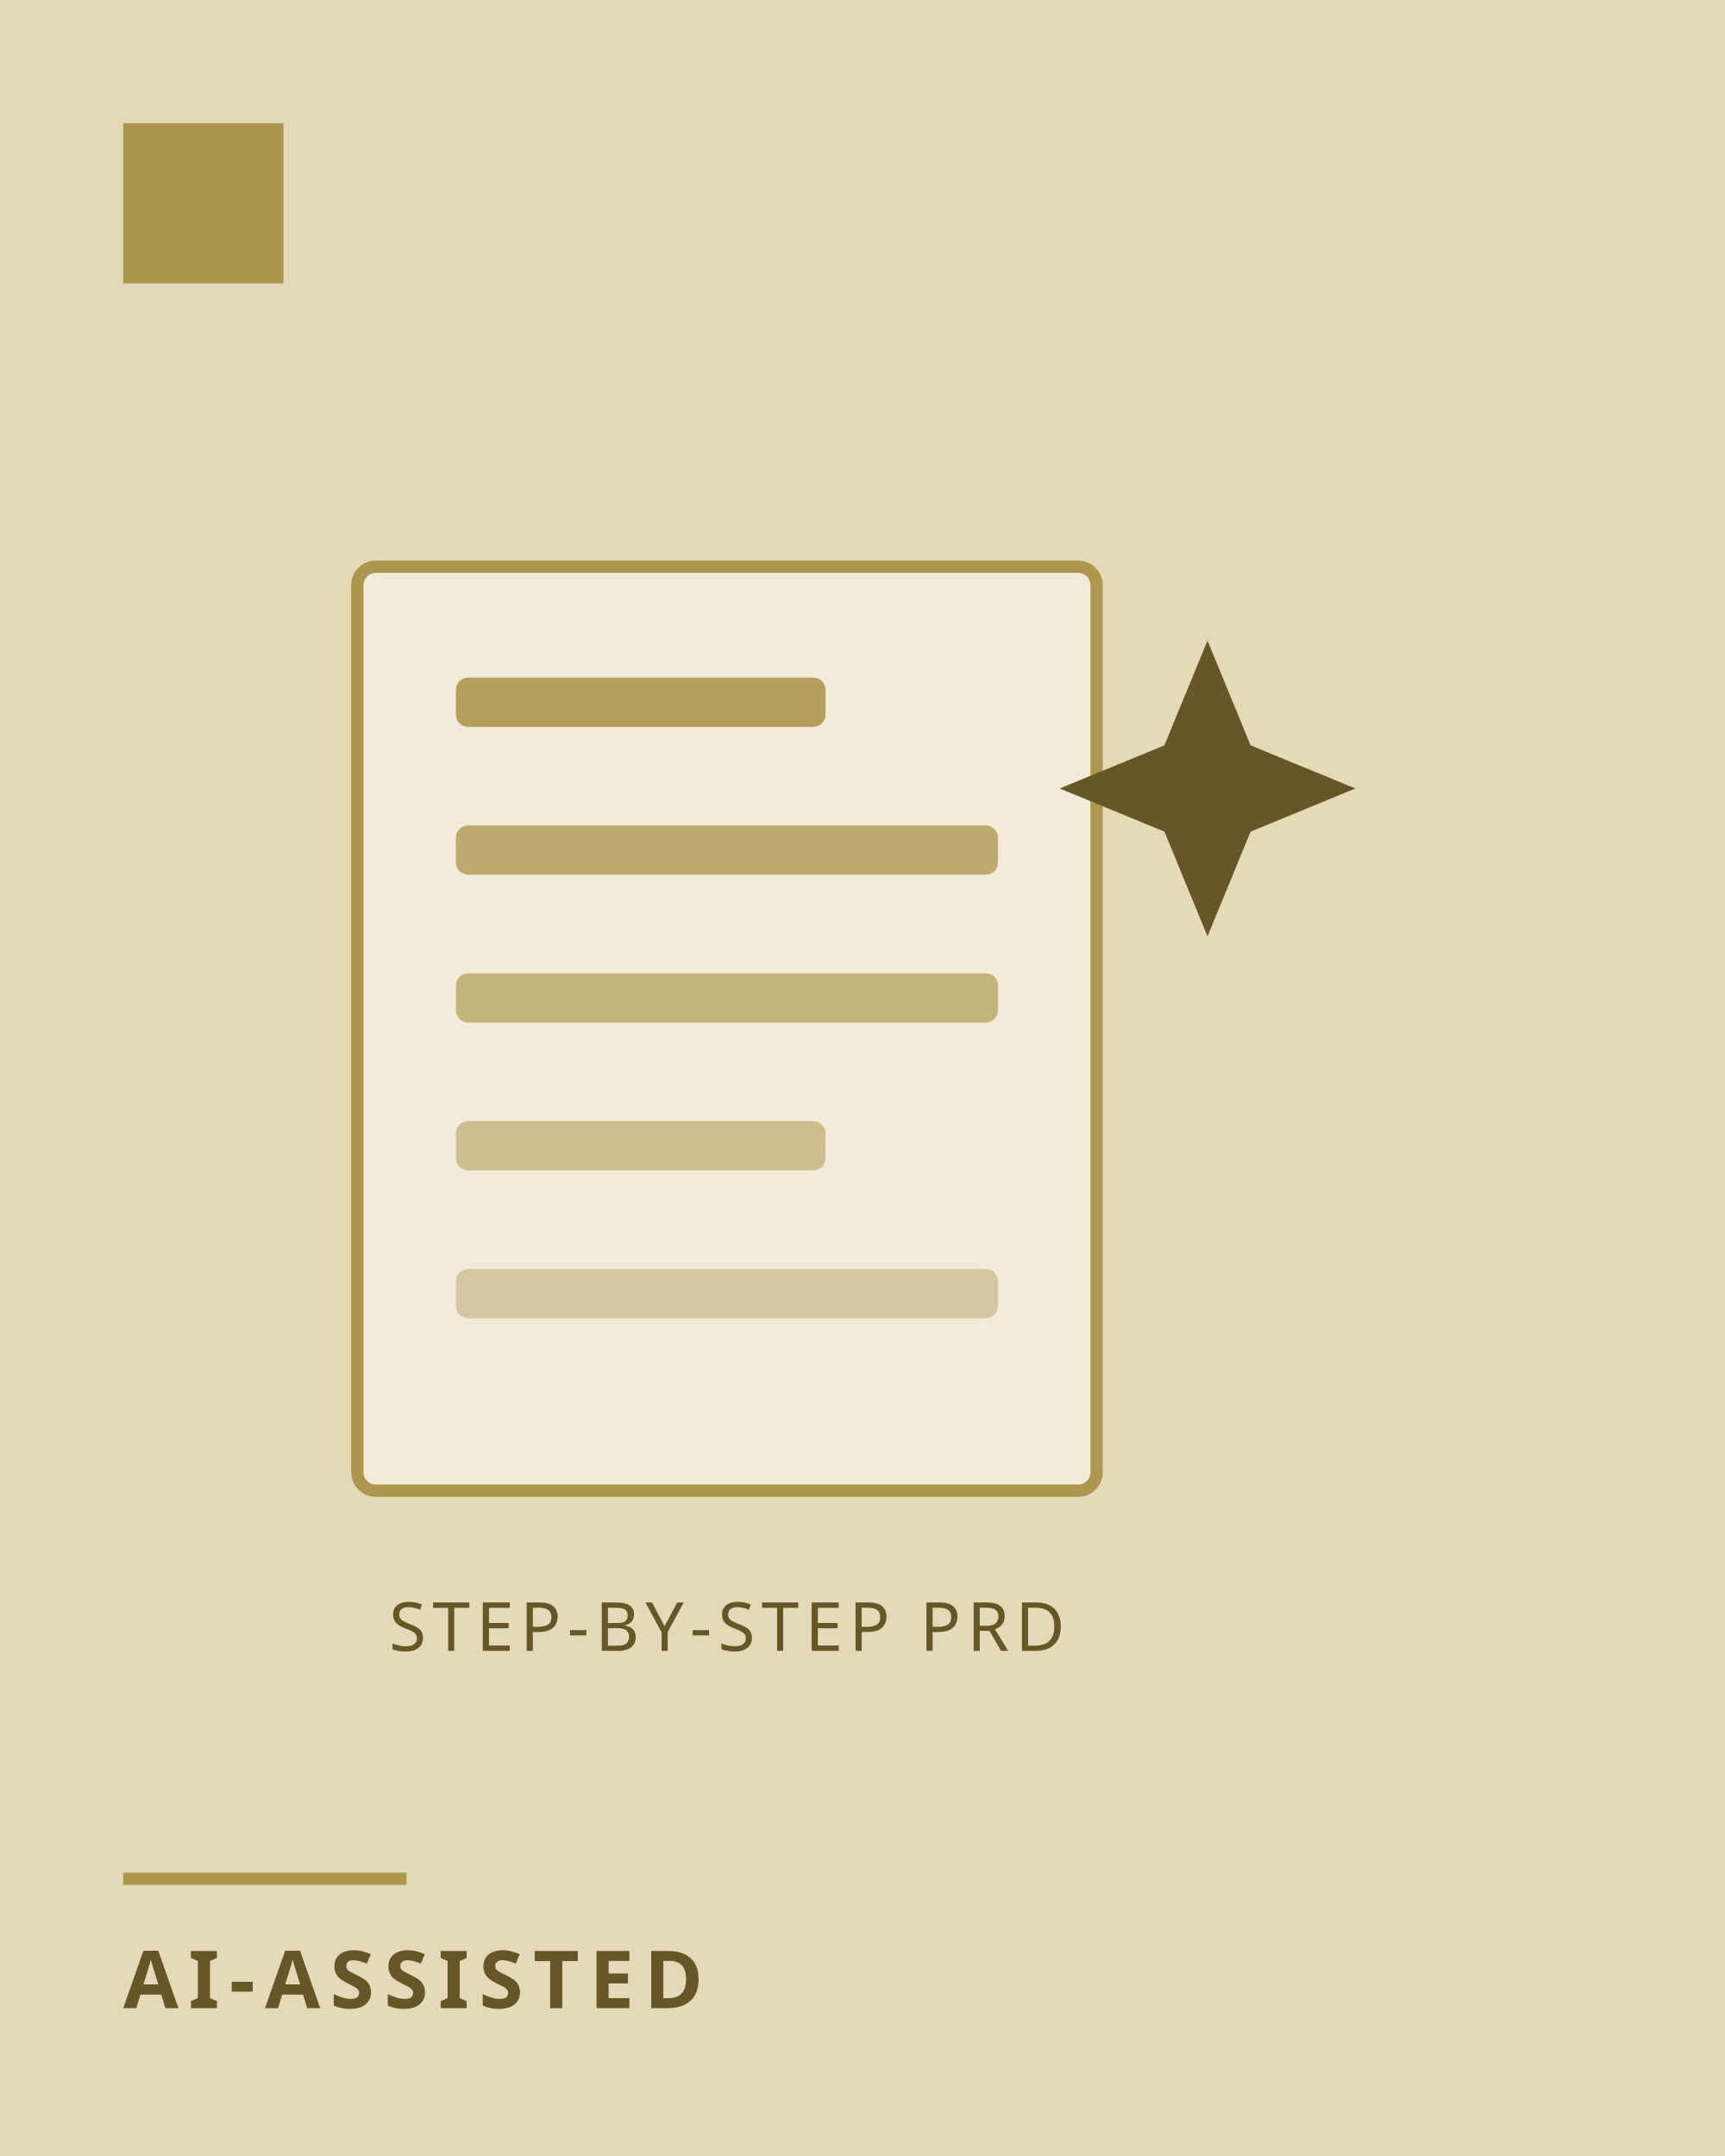
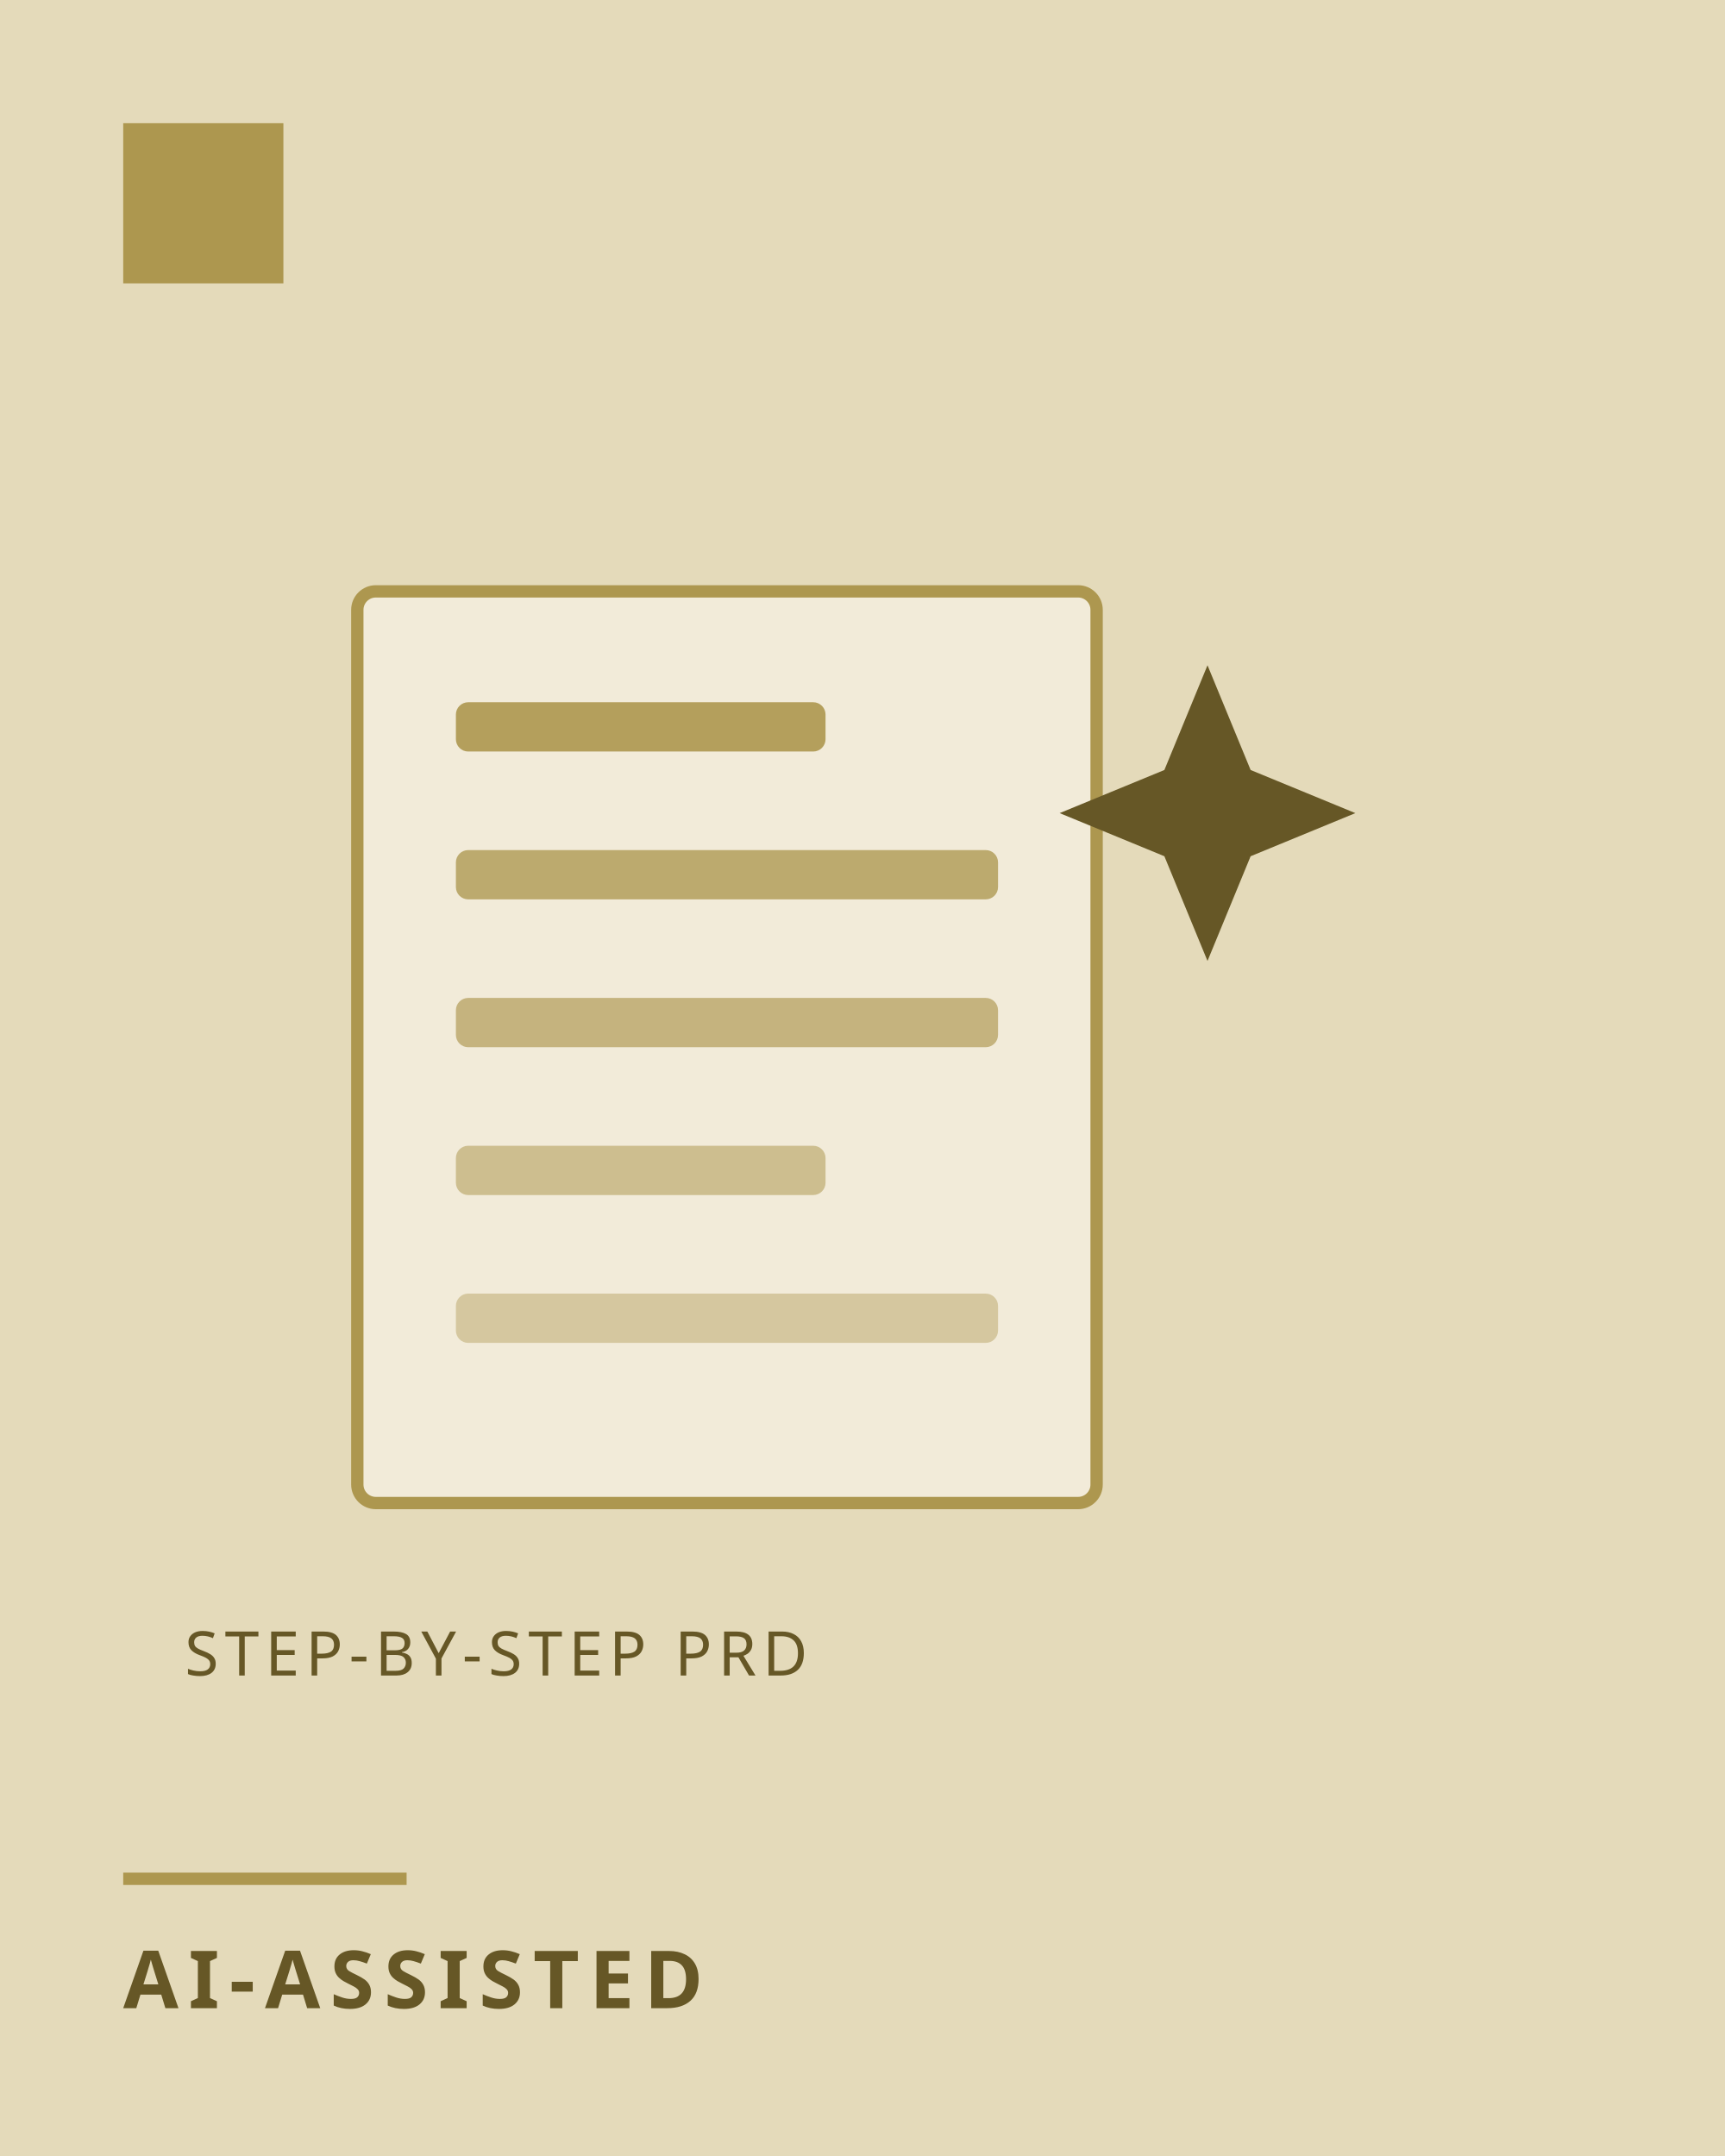
<svg xmlns="http://www.w3.org/2000/svg" viewBox="0 0 280 350" width="280" height="350" role="img">
  <rect width="280" height="350" fill="#e4daba" />
  <rect x="20" y="20" width="26" height="26" fill="#ad974f" />
  <g>
-     <rect x="58" y="92" width="120" height="150" rx="3" fill="#f2ebd9" stroke="#ad974f" stroke-width="2" />
-     <rect x="74" y="110" width="60" height="8" rx="2" fill="#ad974f" opacity="0.9" />
-     <rect x="74" y="134" width="88" height="8" rx="2" fill="#ad974f" opacity="0.78" />
-     <rect x="74" y="158" width="88" height="8" rx="2" fill="#ad974f" opacity="0.66" />
-     <rect x="74" y="182" width="60" height="8" rx="2" fill="#ad974f" opacity="0.54" />
-     <rect x="74" y="206" width="88" height="8" rx="2" fill="#ad974f" opacity="0.42" />
-     <path d="M196 104 l7 17 l17 7 l-17 7 l-7 17 l-7 -17 l-17 -7 l17 -7 z" fill="#665726" />
-     <text x="118" y="268" text-anchor="middle" font-family="Poppins,sans-serif" font-size="11" letter-spacing="1" fill="#665726">STEP-BY-STEP PRD</text>
+     <rect x="58" y="96" width="120" height="148" rx="3" fill="#f2ebd9" stroke="#ad974f" stroke-width="2" />
+     <rect x="74" y="114" width="60" height="8" rx="2" fill="#ad974f" opacity="0.9" />
+     <rect x="74" y="138" width="88" height="8" rx="2" fill="#ad974f" opacity="0.78" />
+     <rect x="74" y="162" width="88" height="8" rx="2" fill="#ad974f" opacity="0.66" />
+     <rect x="74" y="186" width="60" height="8" rx="2" fill="#ad974f" opacity="0.54" />
+     <rect x="74" y="210" width="88" height="8" rx="2" fill="#ad974f" opacity="0.42" />
+     <path d="M196 108 l7 17 l17 7 l-17 7 l-7 17 l-7 -17 l-17 -7 l17 -7 z" fill="#665726" />
+     <text x="30" y="272" font-family="Poppins,sans-serif" font-size="10" letter-spacing="1" fill="#665726">STEP-BY-STEP PRD</text>
  </g>
  <text x="20" y="326" font-family="Poppins, 'Segoe UI', sans-serif" font-size="13" font-weight="600" letter-spacing="1.6" fill="#665726">AI-ASSISTED</text>
  <rect x="20" y="304" width="46" height="2" fill="#ad974f" />
</svg>
